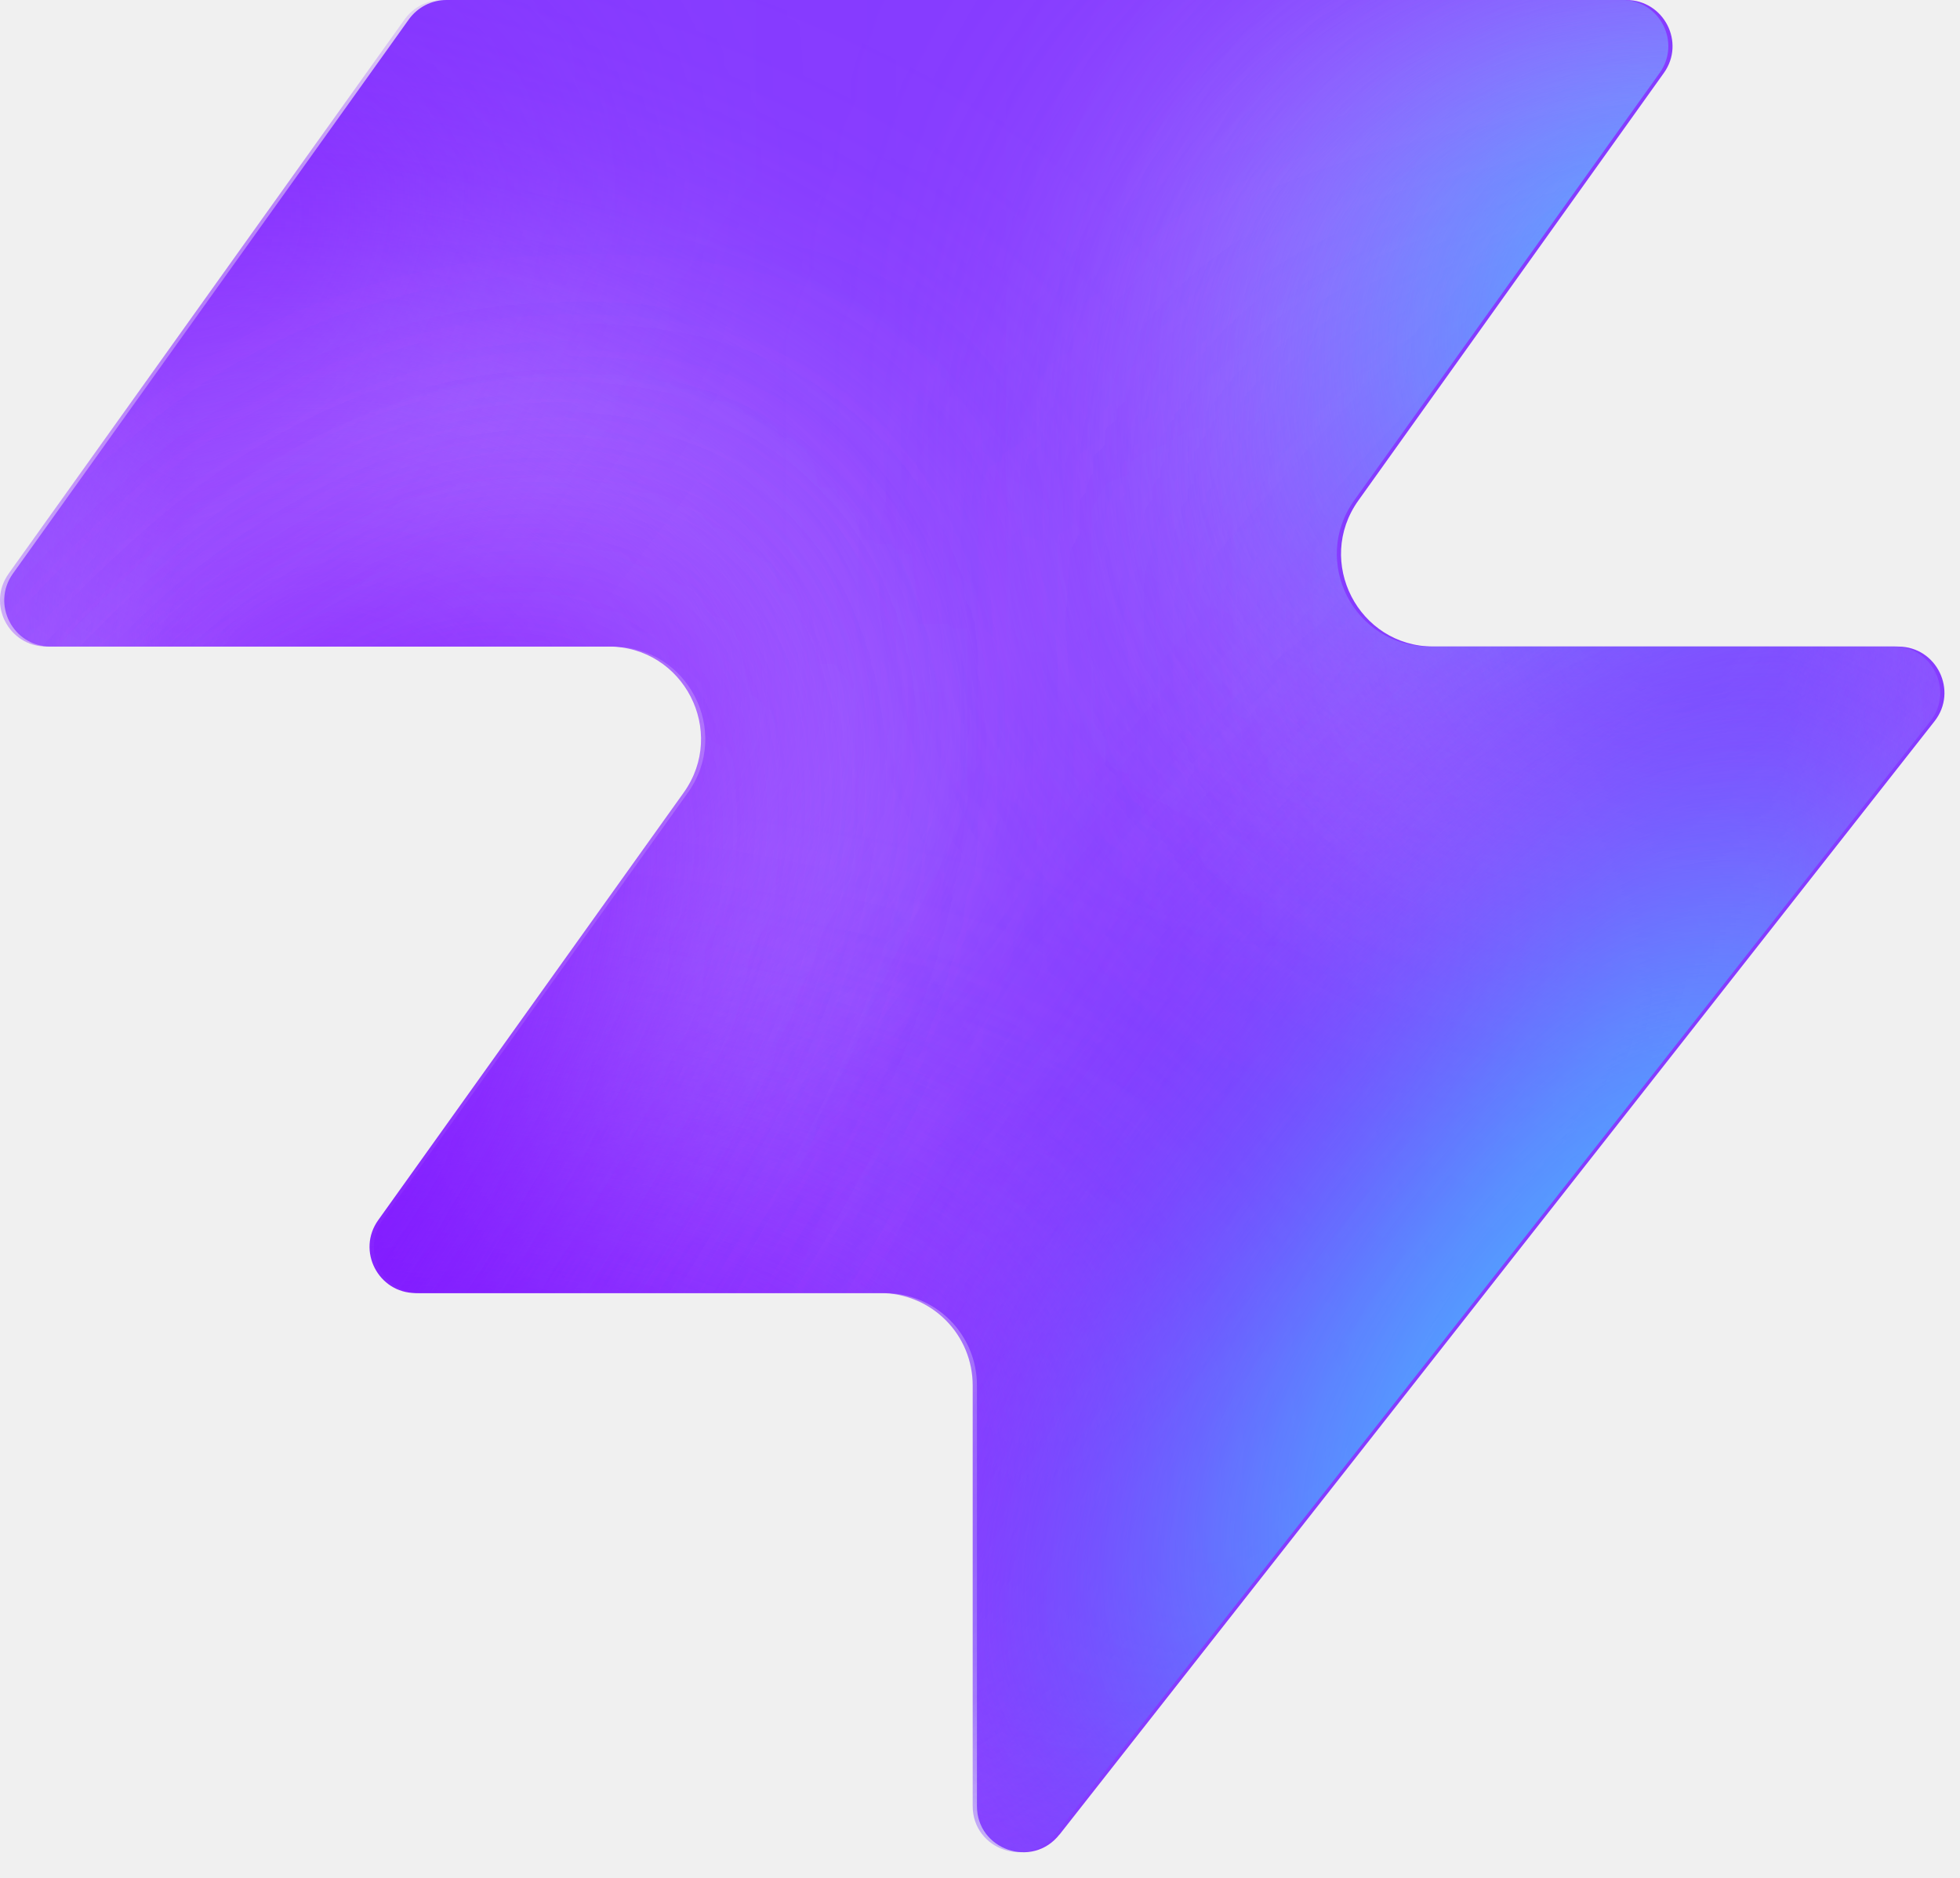
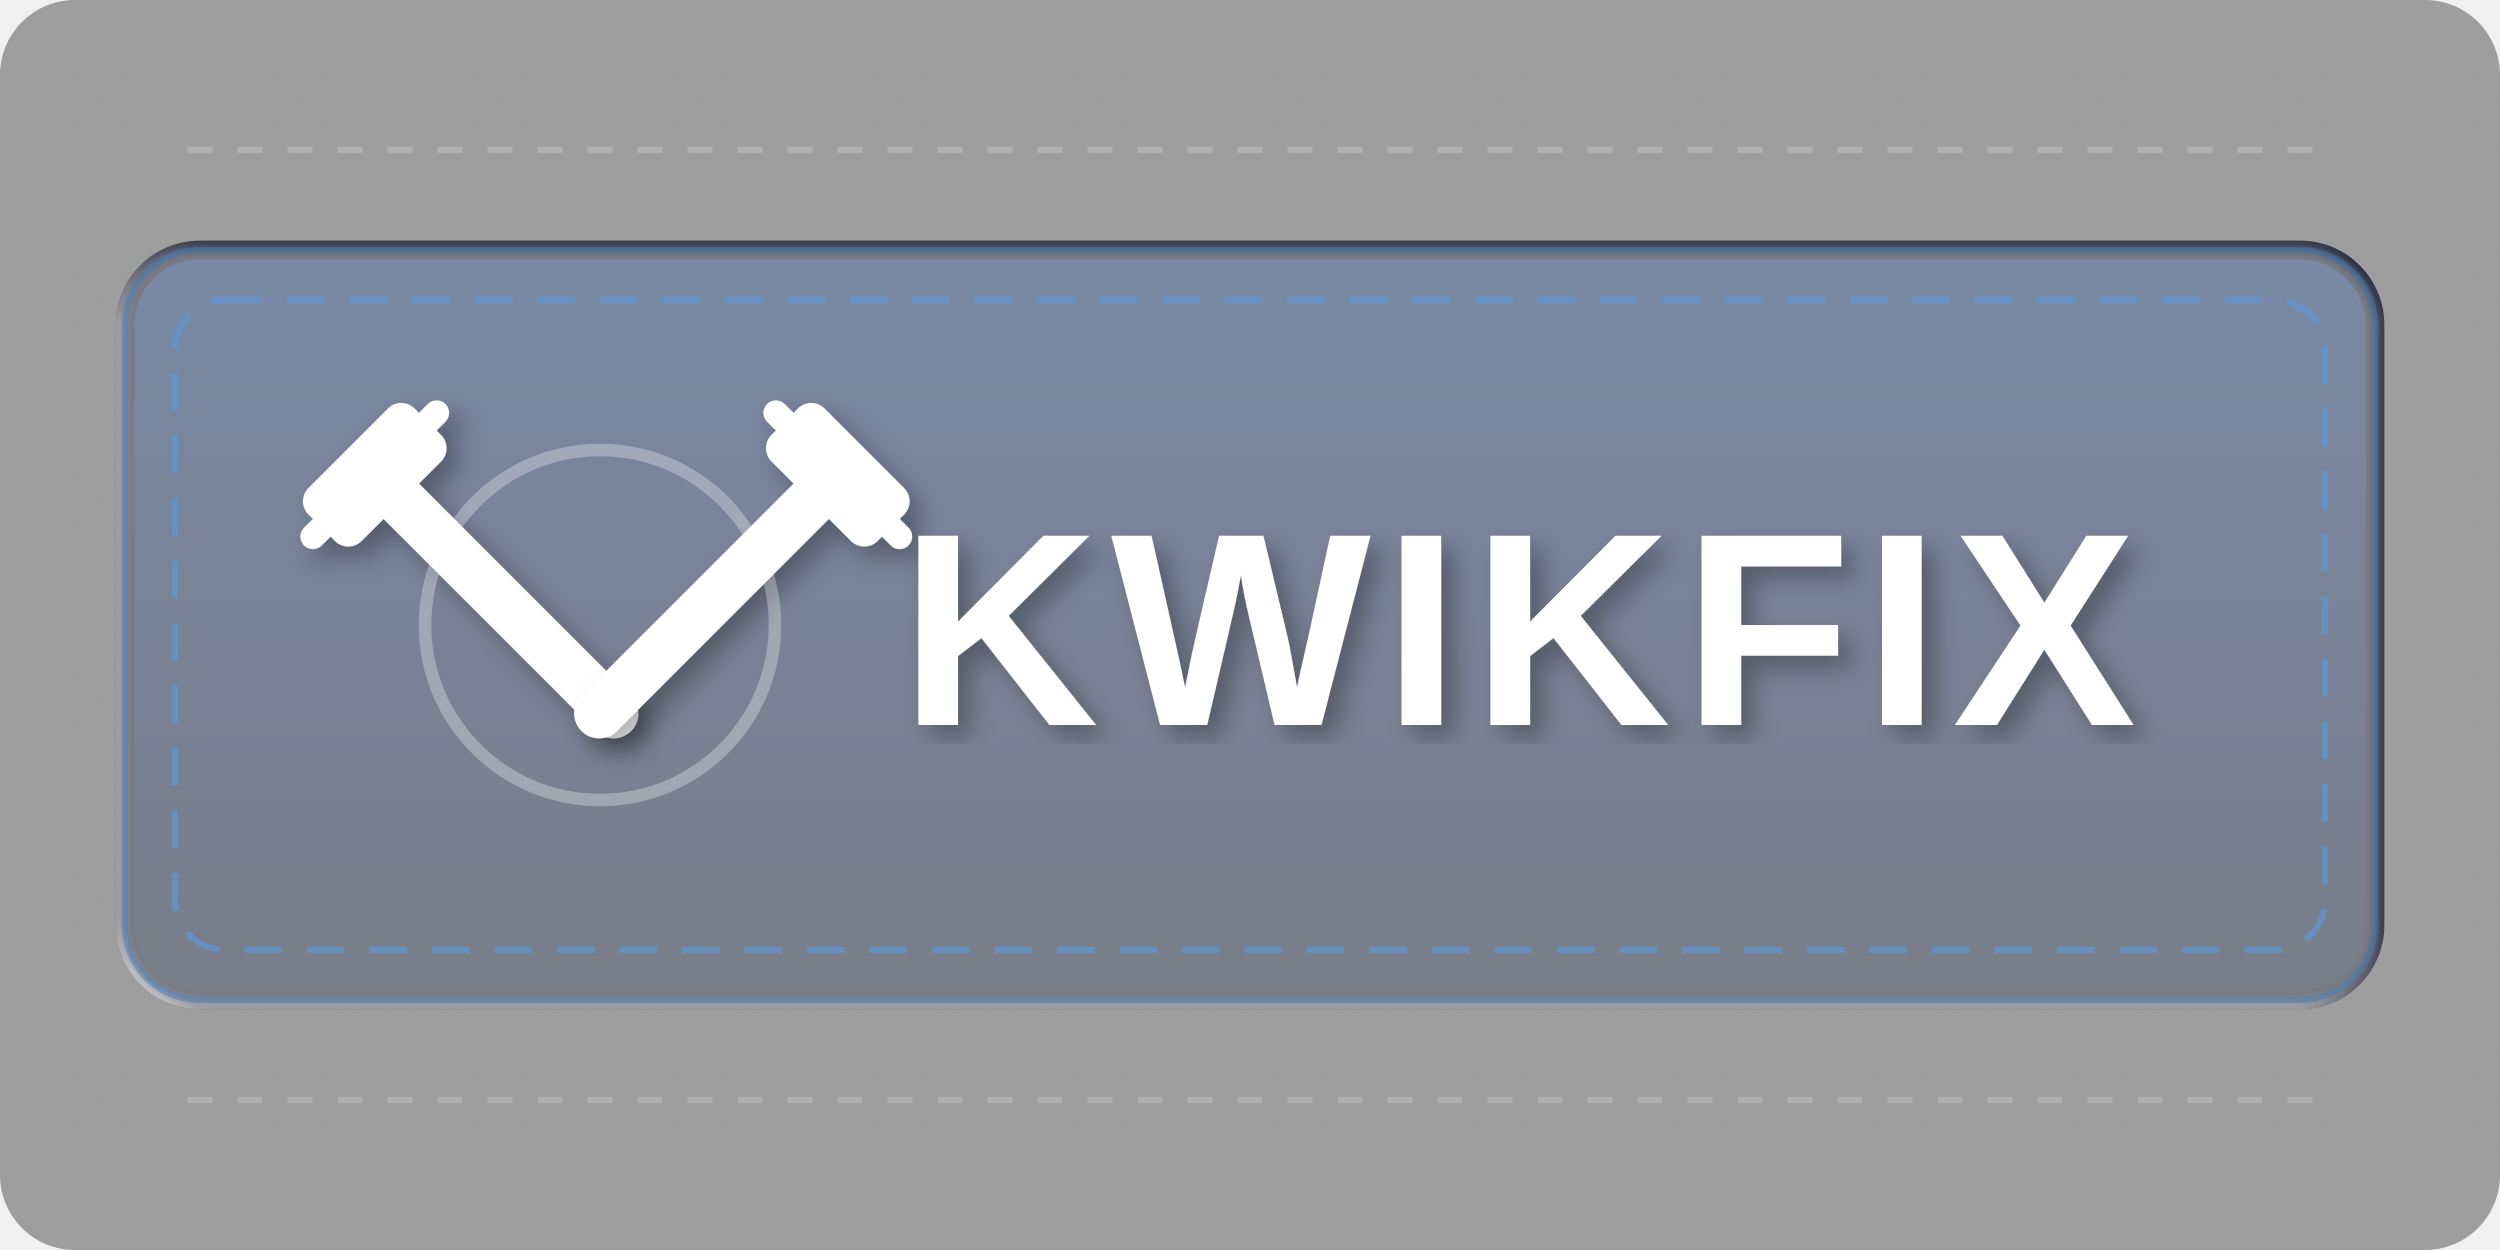
- <svg xmlns="http://www.w3.org/2000/svg" width="48" height="46" fill="none" viewBox="0 0 48 46">
-   <path fill="#863bff" d="M25.946 44.938c-.664.845-2.021.375-2.021-.698V33.937a2.26 2.26 0 0 0-2.262-2.262H10.287c-.92 0-1.456-1.04-.92-1.788l7.48-10.471c1.07-1.497 0-3.578-1.842-3.578H1.237c-.92 0-1.456-1.04-.92-1.788L10.013.474c.214-.297.556-.474.92-.474h28.894c.92 0 1.456 1.04.92 1.788l-7.48 10.471c-1.07 1.498 0 3.579 1.842 3.579h11.377c.943 0 1.473 1.088.89 1.83L25.947 44.94z" style="fill:#863bff;fill:color(display-p3 .525 .23 1);fill-opacity:1" />
-   <mask id="a" width="48" height="46" x="0" y="0" maskUnits="userSpaceOnUse" style="mask-type:alpha">
-     <path fill="#000" d="M25.842 44.938c-.664.844-2.021.375-2.021-.698V33.937a2.26 2.26 0 0 0-2.262-2.262H10.183c-.92 0-1.456-1.04-.92-1.788l7.48-10.471c1.07-1.498 0-3.579-1.842-3.579H1.133c-.92 0-1.456-1.04-.92-1.787L9.91.473c.214-.297.556-.474.92-.474h28.894c.92 0 1.456 1.04.92 1.788l-7.48 10.471c-1.07 1.498 0 3.578 1.842 3.578h11.377c.943 0 1.473 1.088.89 1.832L25.843 44.94z" style="fill:#000;fill-opacity:1" />
-   </mask>
-   <g mask="url(#a)">
-     <g filter="url(#b)">
-       <ellipse cx="5.508" cy="14.704" fill="#ede6ff" rx="5.508" ry="14.704" style="fill:#ede6ff;fill:color(display-p3 .927 .903 1);fill-opacity:1" transform="matrix(.00324 1 1 -.00324 -4.47 31.516)" />
-     </g>
-     <g filter="url(#c)">
-       <ellipse cx="10.399" cy="29.851" fill="#ede6ff" rx="10.399" ry="29.851" style="fill:#ede6ff;fill:color(display-p3 .927 .903 1);fill-opacity:1" transform="matrix(.00324 1 1 -.00324 -39.328 7.883)" />
-     </g>
-     <g filter="url(#d)">
-       <ellipse cx="5.508" cy="30.487" fill="#7e14ff" rx="5.508" ry="30.487" style="fill:#7e14ff;fill:color(display-p3 .492 .077 1);fill-opacity:1" transform="rotate(89.814 -25.913 -14.639)scale(1 -1)" />
-     </g>
-     <g filter="url(#e)">
-       <ellipse cx="5.508" cy="30.599" fill="#7e14ff" rx="5.508" ry="30.599" style="fill:#7e14ff;fill:color(display-p3 .492 .077 1);fill-opacity:1" transform="rotate(89.814 -32.644 -3.334)scale(1 -1)" />
-     </g>
-     <g filter="url(#f)">
-       <ellipse cx="5.508" cy="30.599" fill="#7e14ff" rx="5.508" ry="30.599" style="fill:#7e14ff;fill:color(display-p3 .492 .077 1);fill-opacity:1" transform="matrix(.00324 1 1 -.00324 -34.34 30.47)" />
-     </g>
-     <g filter="url(#g)">
-       <ellipse cx="14.072" cy="22.078" fill="#ede6ff" rx="14.072" ry="22.078" style="fill:#ede6ff;fill:color(display-p3 .927 .903 1);fill-opacity:1" transform="rotate(93.35 24.506 48.493)scale(-1 1)" />
-     </g>
-     <g filter="url(#h)">
-       <ellipse cx="3.47" cy="21.501" fill="#7e14ff" rx="3.47" ry="21.501" style="fill:#7e14ff;fill:color(display-p3 .492 .077 1);fill-opacity:1" transform="rotate(89.009 28.708 47.59)scale(-1 1)" />
-     </g>
-     <g filter="url(#i)">
-       <ellipse cx="3.47" cy="21.501" fill="#7e14ff" rx="3.47" ry="21.501" style="fill:#7e14ff;fill:color(display-p3 .492 .077 1);fill-opacity:1" transform="rotate(89.009 28.708 47.59)scale(-1 1)" />
-     </g>
-     <g filter="url(#j)">
-       <ellipse cx=".387" cy="8.972" fill="#7e14ff" rx="4.407" ry="29.108" style="fill:#7e14ff;fill:color(display-p3 .492 .077 1);fill-opacity:1" transform="rotate(39.51 .387 8.972)" />
-     </g>
-     <g filter="url(#k)">
-       <ellipse cx="47.523" cy="-6.092" fill="#7e14ff" rx="4.407" ry="29.108" style="fill:#7e14ff;fill:color(display-p3 .492 .077 1);fill-opacity:1" transform="rotate(37.892 47.523 -6.092)" />
-     </g>
-     <g filter="url(#l)">
-       <ellipse cx="41.412" cy="6.333" fill="#47bfff" rx="5.971" ry="9.665" style="fill:#47bfff;fill:color(display-p3 .28 .748 1);fill-opacity:1" transform="rotate(37.892 41.412 6.333)" />
-     </g>
-     <g filter="url(#m)">
-       <ellipse cx="-1.879" cy="38.332" fill="#7e14ff" rx="4.407" ry="29.108" style="fill:#7e14ff;fill:color(display-p3 .492 .077 1);fill-opacity:1" transform="rotate(37.892 -1.88 38.332)" />
-     </g>
-     <g filter="url(#n)">
-       <ellipse cx="-1.879" cy="38.332" fill="#7e14ff" rx="4.407" ry="29.108" style="fill:#7e14ff;fill:color(display-p3 .492 .077 1);fill-opacity:1" transform="rotate(37.892 -1.88 38.332)" />
-     </g>
-     <g filter="url(#o)">
-       <ellipse cx="35.651" cy="29.907" fill="#7e14ff" rx="4.407" ry="29.108" style="fill:#7e14ff;fill:color(display-p3 .492 .077 1);fill-opacity:1" transform="rotate(37.892 35.651 29.907)" />
-     </g>
-     <g filter="url(#p)">
-       <ellipse cx="38.418" cy="32.4" fill="#47bfff" rx="5.971" ry="15.297" style="fill:#47bfff;fill:color(display-p3 .28 .748 1);fill-opacity:1" transform="rotate(37.892 38.418 32.4)" />
+ <svg xmlns="http://www.w3.org/2000/svg" width="200" height="100" viewBox="0 0 200 100">
+   <defs>
+     <linearGradient id="patchGrad" x1="0" y1="0" x2="0" y2="1">
+       <stop offset="0%" stop-color="#1a4a7a" />
+       <stop offset="100%" stop-color="#0d2b4a" />
+     </linearGradient>
+     <filter id="emboss">
+       <feGaussianBlur in="SourceAlpha" stdDeviation="0.5" result="blur" />
+       <feSpecularLighting in="blur" surfaceScale="2" specularConstant="0.6" specularExponent="15" result="spec">
+         <feDistantLight azimuth="135" elevation="45" />
+       </feSpecularLighting>
+       <feComposite in="spec" in2="SourceAlpha" operator="in" result="spec2" />
+       <feComposite in="SourceGraphic" in2="spec2" operator="arithmetic" k1="0" k2="1" k3="1" k4="0" />
+     </filter>
+     <filter id="shadow">
+       <feDropShadow dx="1" dy="1" stdDeviation="1" flood-color="#000" flood-opacity="0.3" />
+     </filter>
+   </defs>
+   <rect width="200" height="100" rx="6" fill="#9e9e9e" />
+   <rect width="200" height="100" rx="6" fill="url(#fabricPattern)" opacity="0.15" />
+   <pattern id="fabricPattern" width="4" height="4" patternUnits="userSpaceOnUse">
+     <rect width="4" height="4" fill="none" />
+     <line x1="0" y1="0" x2="4" y2="4" stroke="#000" stroke-width="0.1" opacity="0.1" />
+     <line x1="4" y1="0" x2="0" y2="4" stroke="#000" stroke-width="0.1" opacity="0.1" />
+   </pattern>
+   <line x1="15" y1="12" x2="185" y2="12" stroke="#b0b0b0" stroke-width="0.5" stroke-dasharray="2,2" />
+   <line x1="15" y1="88" x2="185" y2="88" stroke="#b0b0b0" stroke-width="0.5" stroke-dasharray="2,2" />
+   <rect x="10" y="20" width="180" height="60" rx="6" fill="url(#patchGrad)" filter="url(#emboss)" stroke="#0a1f3d" stroke-width="1.5" />
+   <rect x="10" y="20" width="180" height="60" rx="6" fill="none" stroke="#3a7abd" stroke-width="0.5" opacity="0.4" />
+   <rect x="14" y="24" width="172" height="52" rx="4" fill="none" stroke="#5a9adf" stroke-width="0.5" stroke-dasharray="3,2" opacity="0.6" />
+   <g transform="translate(42, 50)" filter="url(#shadow)">
+     <g transform="rotate(-45)">
+       <rect x="-2" y="-16" width="4" height="28" rx="2" fill="white" />
+       <rect x="-6" y="-20" width="12" height="6" rx="1.5" fill="white" />
+       <rect x="-8" y="-18" width="16" height="2" rx="1" fill="white" />
    </g>
  </g>
-   <defs>
-     <filter id="b" width="60.045" height="41.654" x="-19.77" y="16.149" color-interpolation-filters="sRGB" filterUnits="userSpaceOnUse">
-       <feFlood flood-opacity="0" result="BackgroundImageFix" />
-       <feBlend in="SourceGraphic" in2="BackgroundImageFix" result="shape" />
-       <feGaussianBlur result="effect1_foregroundBlur_2002_17158" stdDeviation="7.659" />
-     </filter>
-     <filter id="c" width="90.34" height="51.437" x="-54.613" y="-7.533" color-interpolation-filters="sRGB" filterUnits="userSpaceOnUse">
-       <feFlood flood-opacity="0" result="BackgroundImageFix" />
-       <feBlend in="SourceGraphic" in2="BackgroundImageFix" result="shape" />
-       <feGaussianBlur result="effect1_foregroundBlur_2002_17158" stdDeviation="7.659" />
-     </filter>
-     <filter id="d" width="79.355" height="29.4" x="-49.64" y="2.03" color-interpolation-filters="sRGB" filterUnits="userSpaceOnUse">
-       <feFlood flood-opacity="0" result="BackgroundImageFix" />
-       <feBlend in="SourceGraphic" in2="BackgroundImageFix" result="shape" />
-       <feGaussianBlur result="effect1_foregroundBlur_2002_17158" stdDeviation="4.596" />
-     </filter>
-     <filter id="e" width="79.579" height="29.4" x="-45.045" y="20.029" color-interpolation-filters="sRGB" filterUnits="userSpaceOnUse">
-       <feFlood flood-opacity="0" result="BackgroundImageFix" />
-       <feBlend in="SourceGraphic" in2="BackgroundImageFix" result="shape" />
-       <feGaussianBlur result="effect1_foregroundBlur_2002_17158" stdDeviation="4.596" />
-     </filter>
-     <filter id="f" width="79.579" height="29.4" x="-43.513" y="21.178" color-interpolation-filters="sRGB" filterUnits="userSpaceOnUse">
-       <feFlood flood-opacity="0" result="BackgroundImageFix" />
-       <feBlend in="SourceGraphic" in2="BackgroundImageFix" result="shape" />
-       <feGaussianBlur result="effect1_foregroundBlur_2002_17158" stdDeviation="4.596" />
-     </filter>
-     <filter id="g" width="74.749" height="58.852" x="15.756" y="-17.901" color-interpolation-filters="sRGB" filterUnits="userSpaceOnUse">
-       <feFlood flood-opacity="0" result="BackgroundImageFix" />
-       <feBlend in="SourceGraphic" in2="BackgroundImageFix" result="shape" />
-       <feGaussianBlur result="effect1_foregroundBlur_2002_17158" stdDeviation="7.659" />
-     </filter>
-     <filter id="h" width="61.377" height="25.362" x="23.548" y="2.284" color-interpolation-filters="sRGB" filterUnits="userSpaceOnUse">
-       <feFlood flood-opacity="0" result="BackgroundImageFix" />
-       <feBlend in="SourceGraphic" in2="BackgroundImageFix" result="shape" />
-       <feGaussianBlur result="effect1_foregroundBlur_2002_17158" stdDeviation="4.596" />
-     </filter>
-     <filter id="i" width="61.377" height="25.362" x="23.548" y="2.284" color-interpolation-filters="sRGB" filterUnits="userSpaceOnUse">
-       <feFlood flood-opacity="0" result="BackgroundImageFix" />
-       <feBlend in="SourceGraphic" in2="BackgroundImageFix" result="shape" />
-       <feGaussianBlur result="effect1_foregroundBlur_2002_17158" stdDeviation="4.596" />
-     </filter>
-     <filter id="j" width="56.045" height="63.649" x="-27.636" y="-22.853" color-interpolation-filters="sRGB" filterUnits="userSpaceOnUse">
-       <feFlood flood-opacity="0" result="BackgroundImageFix" />
-       <feBlend in="SourceGraphic" in2="BackgroundImageFix" result="shape" />
-       <feGaussianBlur result="effect1_foregroundBlur_2002_17158" stdDeviation="4.596" />
-     </filter>
-     <filter id="k" width="54.814" height="64.646" x="20.116" y="-38.415" color-interpolation-filters="sRGB" filterUnits="userSpaceOnUse">
-       <feFlood flood-opacity="0" result="BackgroundImageFix" />
-       <feBlend in="SourceGraphic" in2="BackgroundImageFix" result="shape" />
-       <feGaussianBlur result="effect1_foregroundBlur_2002_17158" stdDeviation="4.596" />
-     </filter>
-     <filter id="l" width="33.541" height="35.313" x="24.641" y="-11.323" color-interpolation-filters="sRGB" filterUnits="userSpaceOnUse">
-       <feFlood flood-opacity="0" result="BackgroundImageFix" />
-       <feBlend in="SourceGraphic" in2="BackgroundImageFix" result="shape" />
-       <feGaussianBlur result="effect1_foregroundBlur_2002_17158" stdDeviation="4.596" />
-     </filter>
-     <filter id="m" width="54.814" height="64.646" x="-29.286" y="6.009" color-interpolation-filters="sRGB" filterUnits="userSpaceOnUse">
-       <feFlood flood-opacity="0" result="BackgroundImageFix" />
-       <feBlend in="SourceGraphic" in2="BackgroundImageFix" result="shape" />
-       <feGaussianBlur result="effect1_foregroundBlur_2002_17158" stdDeviation="4.596" />
-     </filter>
-     <filter id="n" width="54.814" height="64.646" x="-29.286" y="6.009" color-interpolation-filters="sRGB" filterUnits="userSpaceOnUse">
-       <feFlood flood-opacity="0" result="BackgroundImageFix" />
-       <feBlend in="SourceGraphic" in2="BackgroundImageFix" result="shape" />
-       <feGaussianBlur result="effect1_foregroundBlur_2002_17158" stdDeviation="4.596" />
-     </filter>
-     <filter id="o" width="54.814" height="64.646" x="8.244" y="-2.416" color-interpolation-filters="sRGB" filterUnits="userSpaceOnUse">
-       <feFlood flood-opacity="0" result="BackgroundImageFix" />
-       <feBlend in="SourceGraphic" in2="BackgroundImageFix" result="shape" />
-       <feGaussianBlur result="effect1_foregroundBlur_2002_17158" stdDeviation="4.596" />
-     </filter>
-     <filter id="p" width="39.409" height="43.623" x="18.713" y="10.588" color-interpolation-filters="sRGB" filterUnits="userSpaceOnUse">
-       <feFlood flood-opacity="0" result="BackgroundImageFix" />
-       <feBlend in="SourceGraphic" in2="BackgroundImageFix" result="shape" />
-       <feGaussianBlur result="effect1_foregroundBlur_2002_17158" stdDeviation="4.596" />
-     </filter>
-   </defs>
+   <g transform="translate(55, 50)" filter="url(#shadow)">
+     <g transform="rotate(45)">
+       <rect x="-2" y="-16" width="4" height="28" rx="2" fill="white" />
+       <rect x="-6" y="-20" width="12" height="6" rx="1.5" fill="white" />
+       <rect x="-8" y="-18" width="16" height="2" rx="1" fill="white" />
+     </g>
+   </g>
+   <circle cx="48" cy="50" r="14" fill="none" stroke="white" stroke-width="1" opacity="0.3" />
+   <text x="72" y="58" font-family="Arial, Helvetica, sans-serif" font-weight="bold" font-size="22" fill="white" filter="url(#shadow)" letter-spacing="1">
+     KWIKFIX
+   </text>
</svg>
